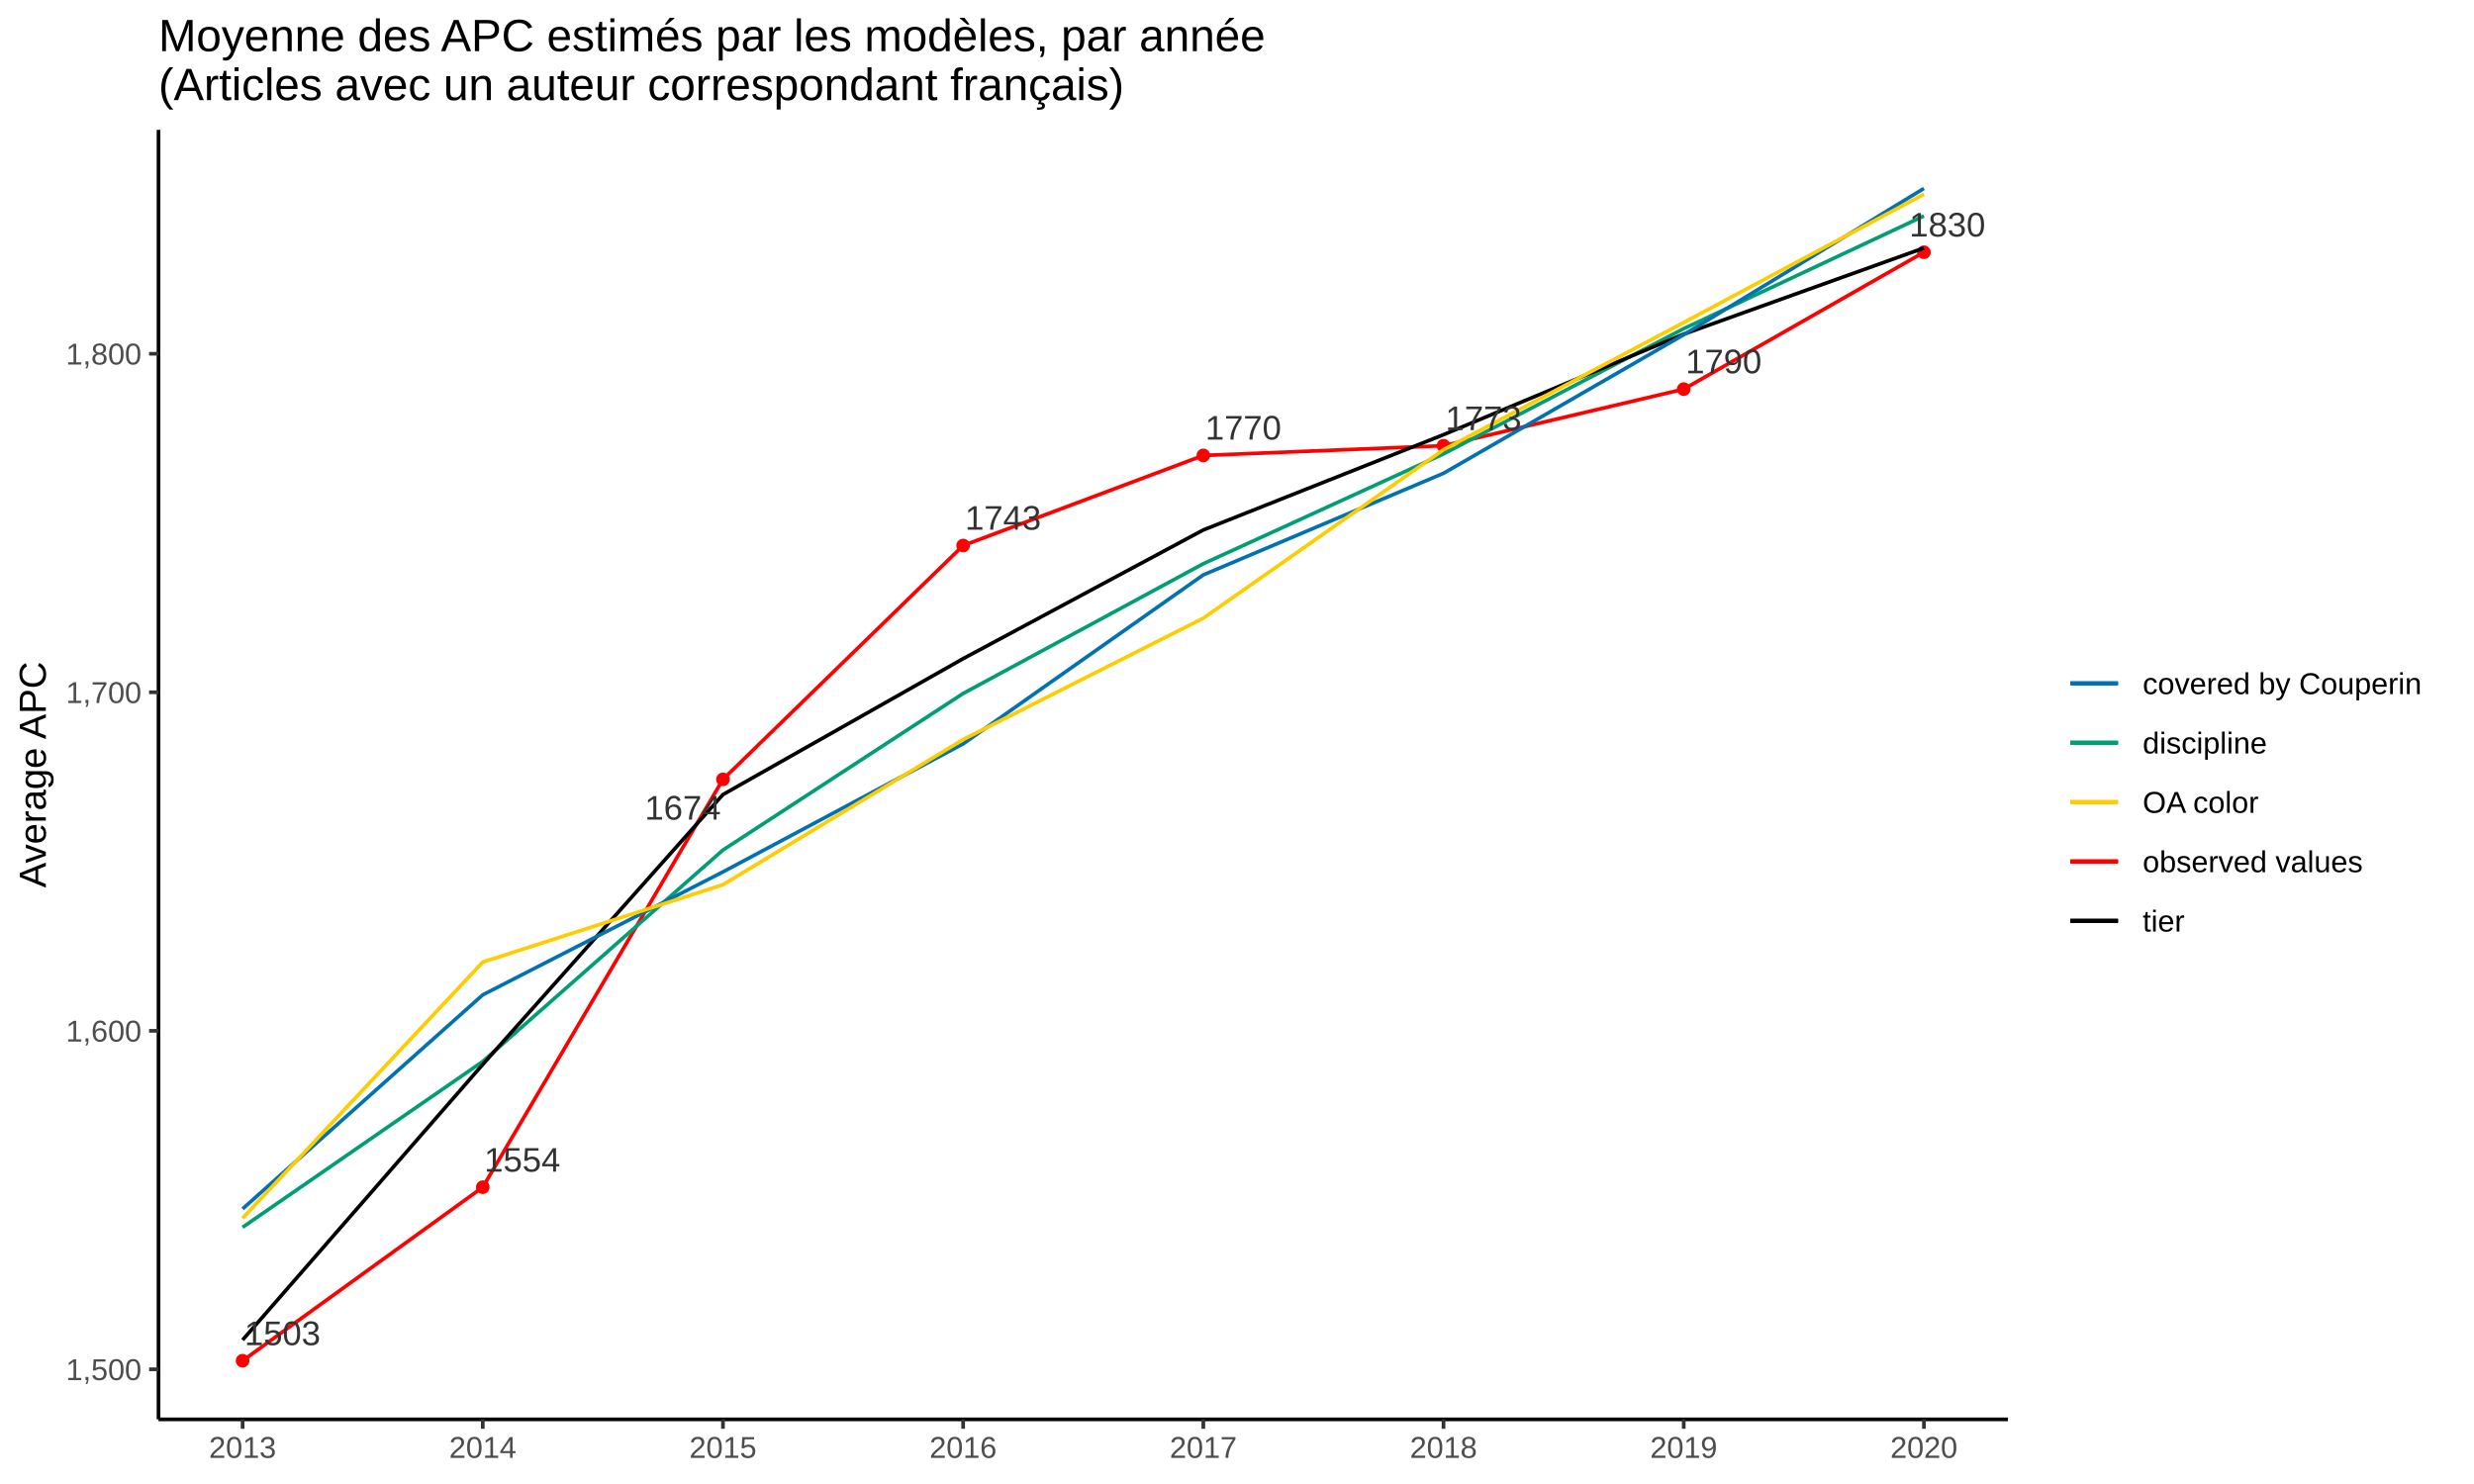
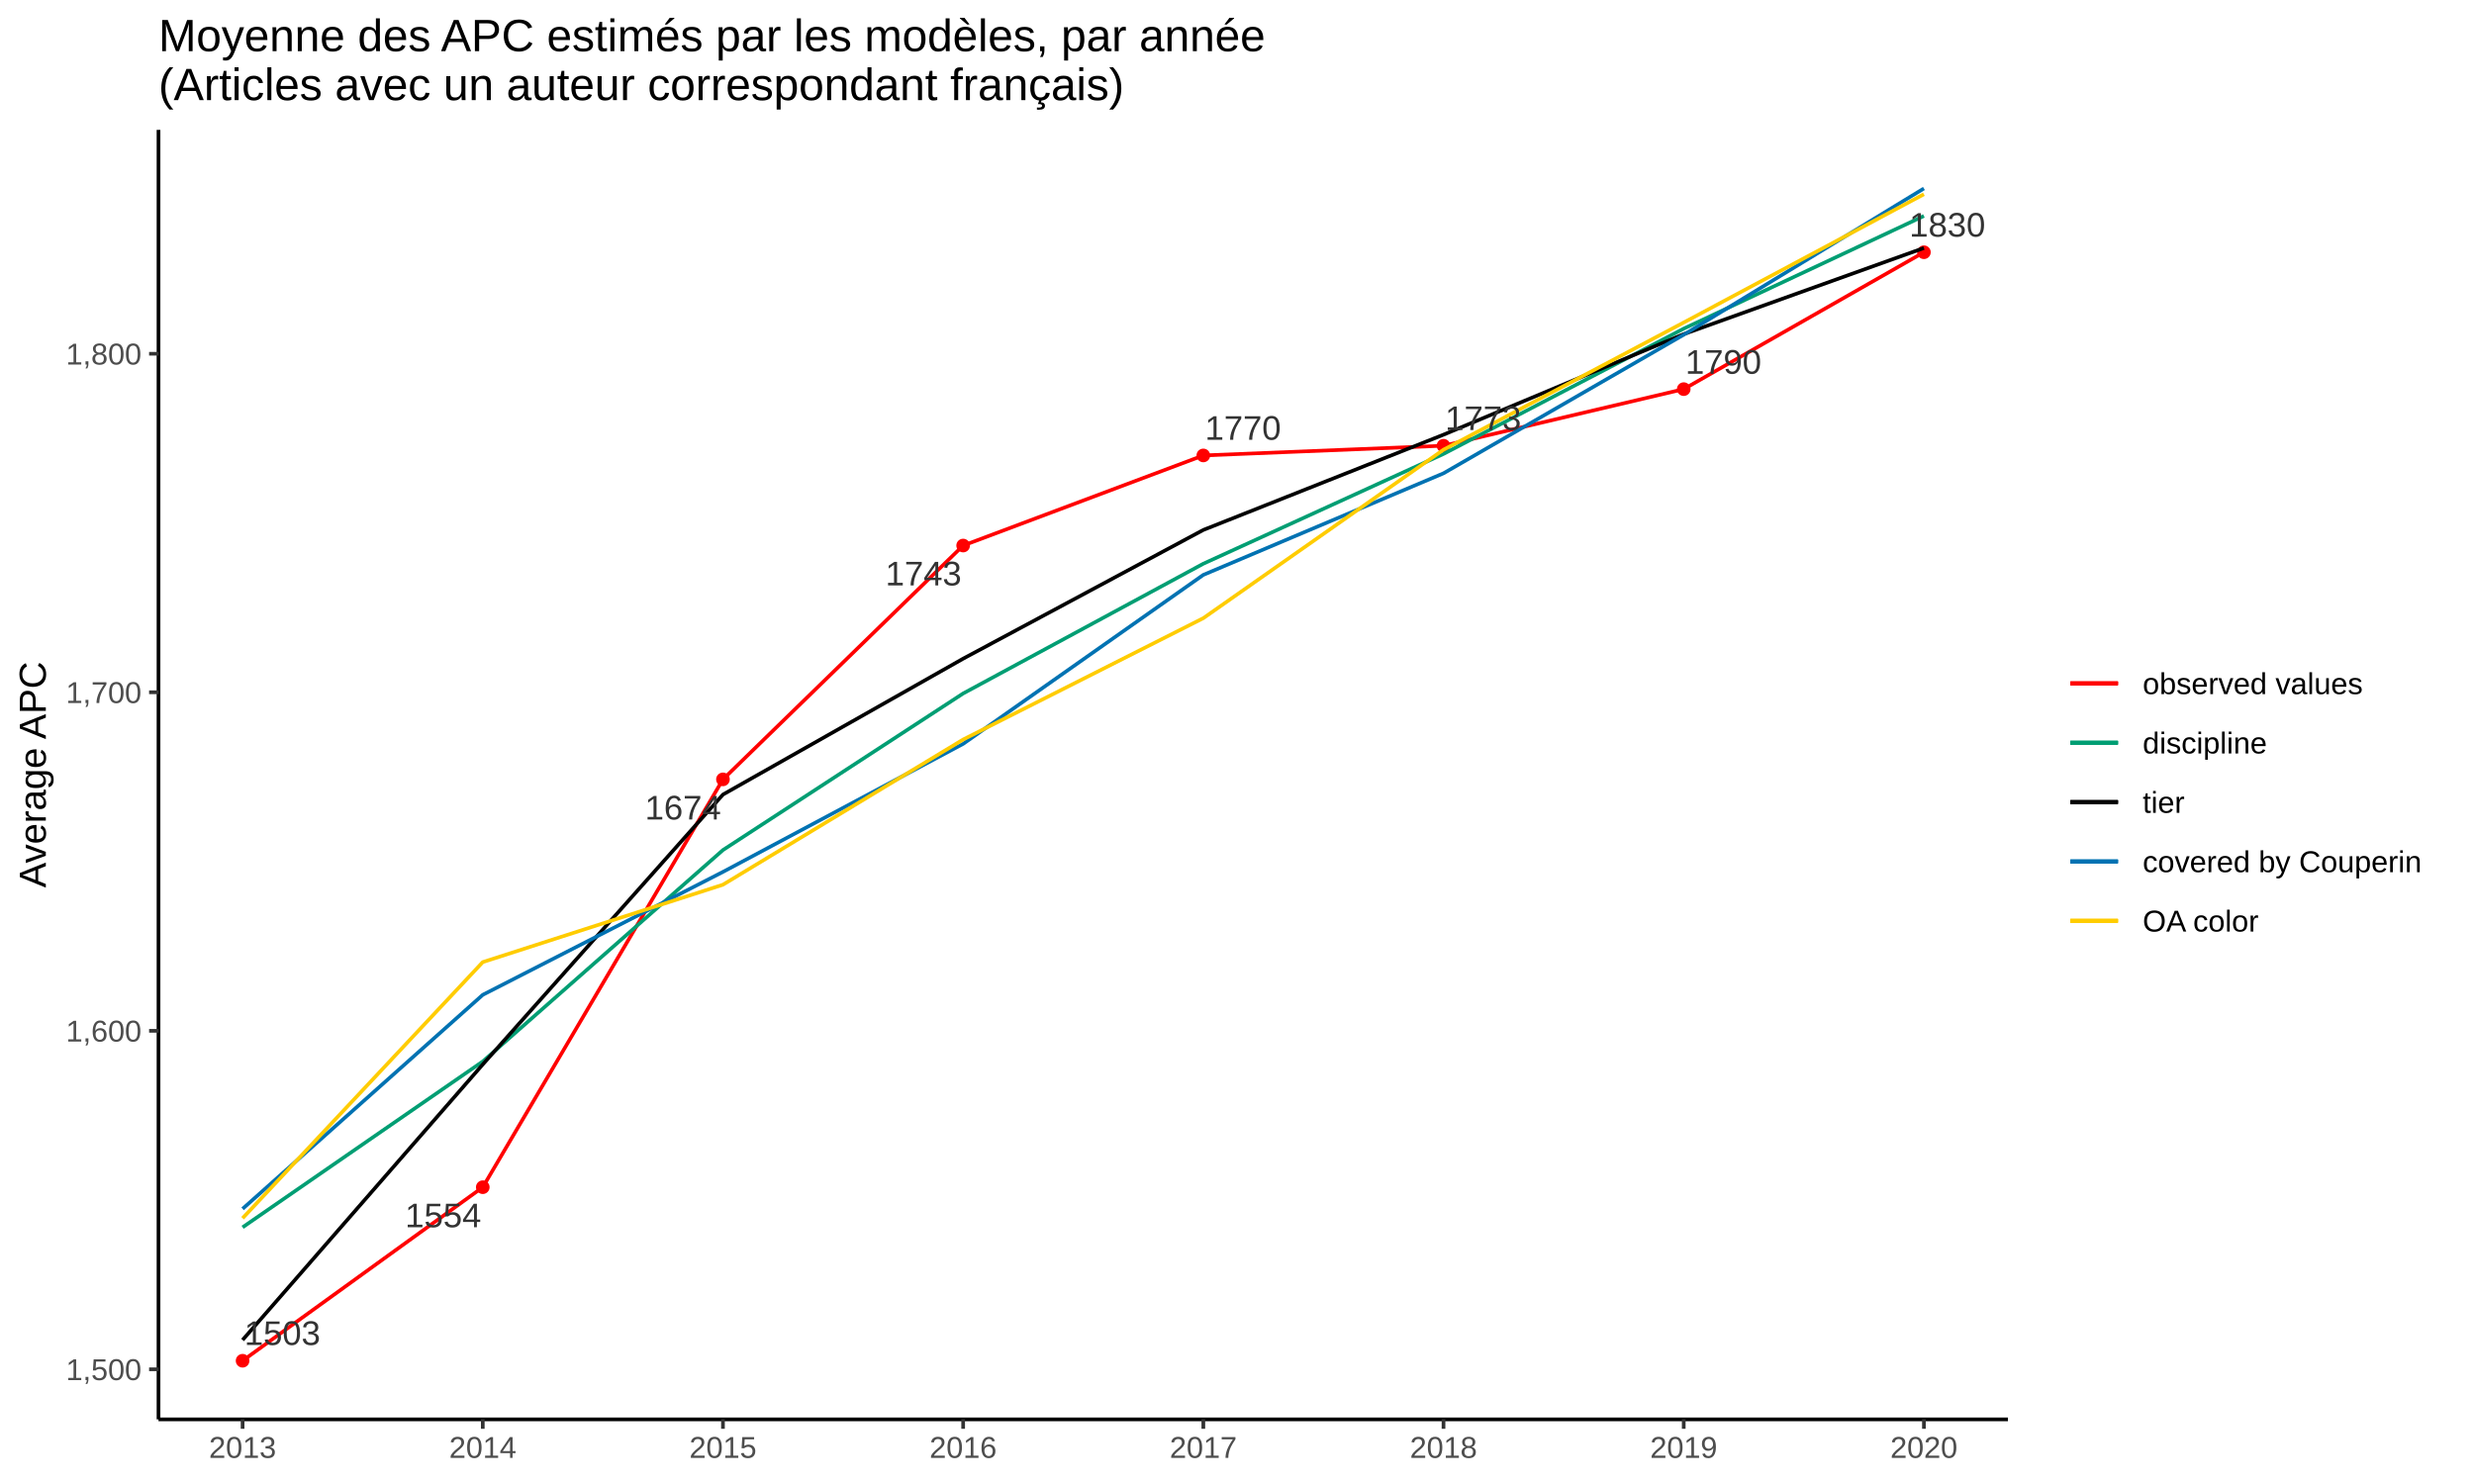
<svg xmlns="http://www.w3.org/2000/svg" class="svglite" width="720.00pt" height="432.00pt" viewBox="0 0 720.00 432.00">
  <defs>
    <style type="text/css">
    .svglite line, .svglite polyline, .svglite polygon, .svglite path, .svglite rect, .svglite circle {
      fill: none;
      stroke: #000000;
      stroke-linecap: round;
      stroke-linejoin: round;
      stroke-miterlimit: 10.00;
    }
    .svglite text {
      white-space: pre;
    }
  </style>
  </defs>
  <rect width="100%" height="100%" style="stroke: none; fill: #FFFFFF;" />
  <defs>
    <clipPath id="cpMC4wMHw3MjAuMDB8MC4wMHw0MzIuMDA=">
      <rect x="0.00" y="0.00" width="720.00" height="432.00" />
    </clipPath>
  </defs>
  <g clip-path="url(#cpMC4wMHw3MjAuMDB8MC4wMHw0MzIuMDA=)">
    <rect x="0" y="0" width="720.00" height="432.00" style="stroke-width: 1.07; stroke: #FFFFFF; fill: #FFFFFF;" />
  </g>
  <defs>
    <clipPath id="cpNDYuMTN8NTg0LjM3fDM3LjgwfDQxMy4xOQ==">
      <rect x="46.13" y="37.80" width="538.24" height="375.39" />
    </clipPath>
  </defs>
  <g clip-path="url(#cpNDYuMTN8NTg0LjM3fDM3LjgwfDQxMy4xOQ==)">
    <rect x="46.13" y="37.80" width="538.24" height="375.39" style="stroke-width: 1.07; stroke: none; fill: #FFFFFF;" />
    <polyline points="70.60,396.12 140.50,345.60 210.40,226.88 280.30,158.81 350.20,132.58 420.10,129.75 490.01,113.28 559.91,73.43 " style="stroke-width: 1.07; stroke: #FF0000; stroke-linecap: butt;" />
    <circle cx="70.60" cy="396.12" r="1.63" style="stroke-width: 0.71; stroke: #FF0000; fill: #FF0000;" />
    <circle cx="140.50" cy="345.60" r="1.63" style="stroke-width: 0.71; stroke: #FF0000; fill: #FF0000;" />
    <circle cx="210.40" cy="226.88" r="1.63" style="stroke-width: 0.71; stroke: #FF0000; fill: #FF0000;" />
    <circle cx="280.30" cy="158.81" r="1.63" style="stroke-width: 0.71; stroke: #FF0000; fill: #FF0000;" />
    <circle cx="350.20" cy="132.58" r="1.63" style="stroke-width: 0.71; stroke: #FF0000; fill: #FF0000;" />
    <circle cx="420.10" cy="129.75" r="1.63" style="stroke-width: 0.71; stroke: #FF0000; fill: #FF0000;" />
    <circle cx="490.01" cy="113.28" r="1.63" style="stroke-width: 0.71; stroke: #FF0000; fill: #FF0000;" />
    <circle cx="559.91" cy="73.43" r="1.63" style="stroke-width: 0.71; stroke: #FF0000; fill: #FF0000;" />
    <polyline points="70.60,357.27 140.50,308.99 210.40,247.45 280.30,201.87 350.20,164.10 420.10,132.14 490.01,95.67 559.91,62.86 " style="stroke-width: 1.07; stroke: #009E73; stroke-linecap: butt;" />
    <polyline points="70.60,390.07 140.50,309.86 210.40,231.30 280.30,191.74 350.20,154.27 420.10,126.54 490.01,97.27 559.91,72.19 " style="stroke-width: 1.07; stroke-linecap: butt;" />
    <polyline points="70.60,351.90 140.50,289.60 210.40,253.81 280.30,216.54 350.20,167.35 420.10,137.78 490.01,97.44 559.91,54.86 " style="stroke-width: 1.07; stroke: #0072B2; stroke-linecap: butt;" />
    <polyline points="70.60,354.63 140.50,280.07 210.40,257.54 280.30,215.28 350.20,179.95 420.10,130.91 490.01,93.88 559.91,56.54 " style="stroke-width: 1.07; stroke: #FFCC00; stroke-linecap: butt;" />
-     <text x="82.22" y="391.58" text-anchor="middle" style="font-size: 9.96px;fill: #333333; font-family: &quot;Arial&quot;;" textLength="27.95px" lengthAdjust="spacingAndGlyphs">  1503</text>
-     <text x="152.00" y="341.07" text-anchor="middle" style="font-size: 9.96px;fill: #333333; font-family: &quot;Arial&quot;;" textLength="27.95px" lengthAdjust="spacingAndGlyphs">  1554</text>
-     <text x="198.71" y="238.60" text-anchor="middle" style="font-size: 9.96px;fill: #333333; font-family: &quot;Arial&quot;;" textLength="27.95px" lengthAdjust="spacingAndGlyphs">  1674</text>
-     <text x="291.92" y="154.20" text-anchor="middle" style="font-size: 9.96px;fill: #333333; font-family: &quot;Arial&quot;;" textLength="27.95px" lengthAdjust="spacingAndGlyphs">  1743</text>
-     <text x="361.84" y="127.96" text-anchor="middle" style="font-size: 9.96px;fill: #333333; font-family: &quot;Arial&quot;;" textLength="27.95px" lengthAdjust="spacingAndGlyphs">  1770</text>
-     <text x="431.74" y="125.20" text-anchor="middle" style="font-size: 9.96px;fill: #333333; font-family: &quot;Arial&quot;;" textLength="27.95px" lengthAdjust="spacingAndGlyphs">  1773</text>
-     <text x="501.63" y="108.67" text-anchor="middle" style="font-size: 9.96px;fill: #333333; font-family: &quot;Arial&quot;;" textLength="27.95px" lengthAdjust="spacingAndGlyphs">  1790</text>
-     <text x="566.74" y="68.86" text-anchor="middle" style="font-size: 9.96px;fill: #333333; font-family: &quot;Arial&quot;;" textLength="27.95px" lengthAdjust="spacingAndGlyphs">  1830</text>
+     <text x="82.18" y="391.53" text-anchor="middle" style="font-size: 9.96px;fill: #333333; font-family: &quot;Arial&quot;;" textLength="27.95px" lengthAdjust="spacingAndGlyphs">  1503</text>
+     <text x="128.97" y="357.26" text-anchor="middle" style="font-size: 9.96px;fill: #333333; font-family: &quot;Arial&quot;;" textLength="27.95px" lengthAdjust="spacingAndGlyphs">  1554</text>
+     <text x="198.77" y="238.56" text-anchor="middle" style="font-size: 9.96px;fill: #333333; font-family: &quot;Arial&quot;;" textLength="27.95px" lengthAdjust="spacingAndGlyphs">  1674</text>
+     <text x="268.76" y="170.41" text-anchor="middle" style="font-size: 9.96px;fill: #333333; font-family: &quot;Arial&quot;;" textLength="27.95px" lengthAdjust="spacingAndGlyphs">  1743</text>
+     <text x="361.75" y="128.02" text-anchor="middle" style="font-size: 9.96px;fill: #333333; font-family: &quot;Arial&quot;;" textLength="27.95px" lengthAdjust="spacingAndGlyphs">  1770</text>
+     <text x="431.65" y="125.19" text-anchor="middle" style="font-size: 9.96px;fill: #333333; font-family: &quot;Arial&quot;;" textLength="27.95px" lengthAdjust="spacingAndGlyphs">  1773</text>
+     <text x="501.55" y="108.80" text-anchor="middle" style="font-size: 9.96px;fill: #333333; font-family: &quot;Arial&quot;;" textLength="27.95px" lengthAdjust="spacingAndGlyphs">  1790</text>
+     <text x="566.73" y="68.89" text-anchor="middle" style="font-size: 9.96px;fill: #333333; font-family: &quot;Arial&quot;;" textLength="27.95px" lengthAdjust="spacingAndGlyphs">  1830</text>
  </g>
  <g clip-path="url(#cpMC4wMHw3MjAuMDB8MC4wMHw0MzIuMDA=)">
    <polyline points="46.13,413.19 46.13,37.80 " style="stroke-width: 1.07; stroke-linecap: butt;" />
    <text x="41.20" y="401.76" text-anchor="end" style="font-size: 8.80px;fill: #4D4D4D; font-family: &quot;Arial&quot;;" textLength="22.49px" lengthAdjust="spacingAndGlyphs">1,500</text>
    <text x="41.20" y="303.21" text-anchor="end" style="font-size: 8.80px;fill: #4D4D4D; font-family: &quot;Arial&quot;;" textLength="22.49px" lengthAdjust="spacingAndGlyphs">1,600</text>
    <text x="41.20" y="204.66" text-anchor="end" style="font-size: 8.80px;fill: #4D4D4D; font-family: &quot;Arial&quot;;" textLength="22.49px" lengthAdjust="spacingAndGlyphs">1,700</text>
    <text x="41.20" y="106.12" text-anchor="end" style="font-size: 8.80px;fill: #4D4D4D; font-family: &quot;Arial&quot;;" textLength="22.49px" lengthAdjust="spacingAndGlyphs">1,800</text>
    <polyline points="43.39,398.61 46.13,398.61 " style="stroke-width: 1.07; stroke: #333333; stroke-linecap: butt;" />
    <polyline points="43.39,300.07 46.13,300.07 " style="stroke-width: 1.07; stroke: #333333; stroke-linecap: butt;" />
    <polyline points="43.39,201.52 46.13,201.52 " style="stroke-width: 1.07; stroke: #333333; stroke-linecap: butt;" />
    <polyline points="43.39,102.98 46.13,102.98 " style="stroke-width: 1.07; stroke: #333333; stroke-linecap: butt;" />
    <polyline points="46.13,413.19 584.37,413.19 " style="stroke-width: 1.07; stroke-linecap: butt;" />
    <polyline points="70.60,415.93 70.60,413.19 " style="stroke-width: 1.07; stroke: #333333; stroke-linecap: butt;" />
    <polyline points="140.50,415.93 140.50,413.19 " style="stroke-width: 1.07; stroke: #333333; stroke-linecap: butt;" />
    <polyline points="210.40,415.93 210.40,413.19 " style="stroke-width: 1.07; stroke: #333333; stroke-linecap: butt;" />
    <polyline points="280.30,415.93 280.30,413.19 " style="stroke-width: 1.07; stroke: #333333; stroke-linecap: butt;" />
    <polyline points="350.20,415.93 350.20,413.19 " style="stroke-width: 1.07; stroke: #333333; stroke-linecap: butt;" />
    <polyline points="420.10,415.93 420.10,413.19 " style="stroke-width: 1.07; stroke: #333333; stroke-linecap: butt;" />
    <polyline points="490.01,415.93 490.01,413.19 " style="stroke-width: 1.07; stroke: #333333; stroke-linecap: butt;" />
    <polyline points="559.91,415.93 559.91,413.19 " style="stroke-width: 1.07; stroke: #333333; stroke-linecap: butt;" />
    <text x="70.60" y="424.40" text-anchor="middle" style="font-size: 8.80px;fill: #4D4D4D; font-family: &quot;Arial&quot;;" textLength="20.13px" lengthAdjust="spacingAndGlyphs">2013</text>
    <text x="140.50" y="424.40" text-anchor="middle" style="font-size: 8.80px;fill: #4D4D4D; font-family: &quot;Arial&quot;;" textLength="20.13px" lengthAdjust="spacingAndGlyphs">2014</text>
    <text x="210.40" y="424.40" text-anchor="middle" style="font-size: 8.80px;fill: #4D4D4D; font-family: &quot;Arial&quot;;" textLength="20.13px" lengthAdjust="spacingAndGlyphs">2015</text>
    <text x="280.30" y="424.40" text-anchor="middle" style="font-size: 8.80px;fill: #4D4D4D; font-family: &quot;Arial&quot;;" textLength="20.13px" lengthAdjust="spacingAndGlyphs">2016</text>
    <text x="350.20" y="424.40" text-anchor="middle" style="font-size: 8.80px;fill: #4D4D4D; font-family: &quot;Arial&quot;;" textLength="20.13px" lengthAdjust="spacingAndGlyphs">2017</text>
    <text x="420.10" y="424.40" text-anchor="middle" style="font-size: 8.80px;fill: #4D4D4D; font-family: &quot;Arial&quot;;" textLength="20.13px" lengthAdjust="spacingAndGlyphs">2018</text>
    <text x="490.01" y="424.40" text-anchor="middle" style="font-size: 8.80px;fill: #4D4D4D; font-family: &quot;Arial&quot;;" textLength="20.13px" lengthAdjust="spacingAndGlyphs">2019</text>
    <text x="559.91" y="424.40" text-anchor="middle" style="font-size: 8.80px;fill: #4D4D4D; font-family: &quot;Arial&quot;;" textLength="20.13px" lengthAdjust="spacingAndGlyphs">2020</text>
    <text transform="translate(13.33,225.49) rotate(-90)" text-anchor="middle" style="font-size: 11.00px; font-family: &quot;Arial&quot;;" textLength="66.00px" lengthAdjust="spacingAndGlyphs">Average APC</text>
    <rect x="595.33" y="168.83" width="119.19" height="113.34" style="stroke-width: 1.07; stroke: none; fill: #FFFFFF;" />
-     <line x1="602.54" y1="198.92" x2="616.36" y2="198.92" style="stroke-width: 1.07; stroke: #0072B2; stroke-linecap: butt;" />
-     <line x1="602.54" y1="198.92" x2="616.36" y2="198.92" style="stroke-width: 1.07; stroke: #0072B2; stroke-linecap: butt;" />
-     <line x1="602.54" y1="198.92" x2="616.36" y2="198.92" style="stroke-width: 1.07; stroke: #0072B2; stroke-linecap: butt;" />
-     <line x1="602.54" y1="198.92" x2="616.36" y2="198.92" style="stroke-width: 1.07; stroke: #0072B2; stroke-linecap: butt;" />
-     <line x1="602.54" y1="198.92" x2="616.36" y2="198.92" style="stroke-width: 1.07; stroke: #0072B2; stroke-linecap: butt;" />
+     <line x1="602.54" y1="198.92" x2="616.36" y2="198.92" style="stroke-width: 1.07; stroke: #FF0000; stroke-linecap: butt;" />
+     <line x1="602.54" y1="198.92" x2="616.36" y2="198.92" style="stroke-width: 1.07; stroke: #FF0000; stroke-linecap: butt;" />
+     <line x1="602.54" y1="198.92" x2="616.36" y2="198.92" style="stroke-width: 1.07; stroke: #FF0000; stroke-linecap: butt;" />
+     <line x1="602.54" y1="198.92" x2="616.36" y2="198.92" style="stroke-width: 1.07; stroke: #FF0000; stroke-linecap: butt;" />
+     <line x1="602.54" y1="198.92" x2="616.36" y2="198.92" style="stroke-width: 1.07; stroke: #FF0000; stroke-linecap: butt;" />
    <line x1="602.54" y1="216.20" x2="616.36" y2="216.20" style="stroke-width: 1.07; stroke: #009E73; stroke-linecap: butt;" />
    <line x1="602.54" y1="216.20" x2="616.36" y2="216.20" style="stroke-width: 1.07; stroke: #009E73; stroke-linecap: butt;" />
    <line x1="602.54" y1="216.20" x2="616.36" y2="216.20" style="stroke-width: 1.07; stroke: #009E73; stroke-linecap: butt;" />
    <line x1="602.54" y1="216.20" x2="616.36" y2="216.20" style="stroke-width: 1.07; stroke: #009E73; stroke-linecap: butt;" />
    <line x1="602.54" y1="216.20" x2="616.36" y2="216.20" style="stroke-width: 1.07; stroke: #009E73; stroke-linecap: butt;" />
-     <line x1="602.54" y1="233.48" x2="616.36" y2="233.48" style="stroke-width: 1.07; stroke: #FFCC00; stroke-linecap: butt;" />
-     <line x1="602.54" y1="233.48" x2="616.36" y2="233.48" style="stroke-width: 1.07; stroke: #FFCC00; stroke-linecap: butt;" />
-     <line x1="602.54" y1="233.48" x2="616.36" y2="233.48" style="stroke-width: 1.07; stroke: #FFCC00; stroke-linecap: butt;" />
-     <line x1="602.54" y1="233.48" x2="616.36" y2="233.48" style="stroke-width: 1.07; stroke: #FFCC00; stroke-linecap: butt;" />
-     <line x1="602.54" y1="233.48" x2="616.36" y2="233.48" style="stroke-width: 1.07; stroke: #FFCC00; stroke-linecap: butt;" />
-     <line x1="602.54" y1="250.76" x2="616.36" y2="250.76" style="stroke-width: 1.07; stroke: #FF0000; stroke-linecap: butt;" />
-     <line x1="602.54" y1="250.76" x2="616.36" y2="250.76" style="stroke-width: 1.07; stroke: #FF0000; stroke-linecap: butt;" />
-     <line x1="602.54" y1="250.76" x2="616.36" y2="250.76" style="stroke-width: 1.07; stroke: #FF0000; stroke-linecap: butt;" />
-     <line x1="602.54" y1="250.76" x2="616.36" y2="250.76" style="stroke-width: 1.07; stroke: #FF0000; stroke-linecap: butt;" />
-     <line x1="602.54" y1="250.76" x2="616.36" y2="250.76" style="stroke-width: 1.07; stroke: #FF0000; stroke-linecap: butt;" />
-     <line x1="602.54" y1="268.04" x2="616.36" y2="268.04" style="stroke-width: 1.07; stroke-linecap: butt;" />
-     <line x1="602.54" y1="268.04" x2="616.36" y2="268.04" style="stroke-width: 1.07; stroke-linecap: butt;" />
-     <line x1="602.54" y1="268.04" x2="616.36" y2="268.04" style="stroke-width: 1.07; stroke-linecap: butt;" />
-     <line x1="602.54" y1="268.04" x2="616.36" y2="268.04" style="stroke-width: 1.07; stroke-linecap: butt;" />
-     <line x1="602.54" y1="268.04" x2="616.36" y2="268.04" style="stroke-width: 1.07; stroke-linecap: butt;" />
-     <text x="623.57" y="202.06" style="font-size: 8.80px; font-family: &quot;Arial&quot;;" textLength="85.47px" lengthAdjust="spacingAndGlyphs">covered by Couperin</text>
+     <line x1="602.54" y1="233.48" x2="616.36" y2="233.48" style="stroke-width: 1.07; stroke-linecap: butt;" />
+     <line x1="602.54" y1="233.48" x2="616.36" y2="233.48" style="stroke-width: 1.07; stroke-linecap: butt;" />
+     <line x1="602.54" y1="233.48" x2="616.36" y2="233.48" style="stroke-width: 1.07; stroke-linecap: butt;" />
+     <line x1="602.54" y1="233.48" x2="616.36" y2="233.48" style="stroke-width: 1.07; stroke-linecap: butt;" />
+     <line x1="602.54" y1="233.48" x2="616.36" y2="233.48" style="stroke-width: 1.07; stroke-linecap: butt;" />
+     <line x1="602.54" y1="250.76" x2="616.36" y2="250.76" style="stroke-width: 1.07; stroke: #0072B2; stroke-linecap: butt;" />
+     <line x1="602.54" y1="250.76" x2="616.36" y2="250.76" style="stroke-width: 1.07; stroke: #0072B2; stroke-linecap: butt;" />
+     <line x1="602.54" y1="250.76" x2="616.36" y2="250.76" style="stroke-width: 1.07; stroke: #0072B2; stroke-linecap: butt;" />
+     <line x1="602.54" y1="250.76" x2="616.36" y2="250.76" style="stroke-width: 1.07; stroke: #0072B2; stroke-linecap: butt;" />
+     <line x1="602.54" y1="250.76" x2="616.36" y2="250.76" style="stroke-width: 1.07; stroke: #0072B2; stroke-linecap: butt;" />
+     <line x1="602.54" y1="268.04" x2="616.36" y2="268.04" style="stroke-width: 1.07; stroke: #FFCC00; stroke-linecap: butt;" />
+     <line x1="602.54" y1="268.04" x2="616.36" y2="268.04" style="stroke-width: 1.07; stroke: #FFCC00; stroke-linecap: butt;" />
+     <line x1="602.54" y1="268.04" x2="616.36" y2="268.04" style="stroke-width: 1.07; stroke: #FFCC00; stroke-linecap: butt;" />
+     <line x1="602.54" y1="268.04" x2="616.36" y2="268.04" style="stroke-width: 1.07; stroke: #FFCC00; stroke-linecap: butt;" />
+     <line x1="602.54" y1="268.04" x2="616.36" y2="268.04" style="stroke-width: 1.07; stroke: #FFCC00; stroke-linecap: butt;" />
+     <text x="623.57" y="202.06" style="font-size: 8.80px; font-family: &quot;Arial&quot;;" textLength="66.95px" lengthAdjust="spacingAndGlyphs">observed values</text>
    <text x="623.57" y="219.34" style="font-size: 8.80px; font-family: &quot;Arial&quot;;" textLength="38.71px" lengthAdjust="spacingAndGlyphs">discipline</text>
-     <text x="623.57" y="236.62" style="font-size: 8.80px; font-family: &quot;Arial&quot;;" textLength="35.55px" lengthAdjust="spacingAndGlyphs">OA color</text>
-     <text x="623.57" y="253.90" style="font-size: 8.80px; font-family: &quot;Arial&quot;;" textLength="66.95px" lengthAdjust="spacingAndGlyphs">observed values</text>
-     <text x="623.57" y="271.18" style="font-size: 8.80px; font-family: &quot;Arial&quot;;" textLength="14.04px" lengthAdjust="spacingAndGlyphs">tier</text>
+     <text x="623.57" y="236.62" style="font-size: 8.80px; font-family: &quot;Arial&quot;;" textLength="14.04px" lengthAdjust="spacingAndGlyphs">tier</text>
+     <text x="623.57" y="253.90" style="font-size: 8.80px; font-family: &quot;Arial&quot;;" textLength="85.47px" lengthAdjust="spacingAndGlyphs">covered by Couperin</text>
+     <text x="623.57" y="271.18" style="font-size: 8.80px; font-family: &quot;Arial&quot;;" textLength="35.55px" lengthAdjust="spacingAndGlyphs">OA color</text>
    <text x="46.13" y="14.90" style="font-size: 13.20px; font-family: &quot;Arial&quot;;" textLength="334.04px" lengthAdjust="spacingAndGlyphs">Moyenne des APC estimés par les modèles, par année</text>
    <text x="46.13" y="29.15" style="font-size: 13.20px; font-family: &quot;Arial&quot;;" textLength="296.65px" lengthAdjust="spacingAndGlyphs">(Articles avec un auteur correspondant français)</text>
  </g>
</svg>
